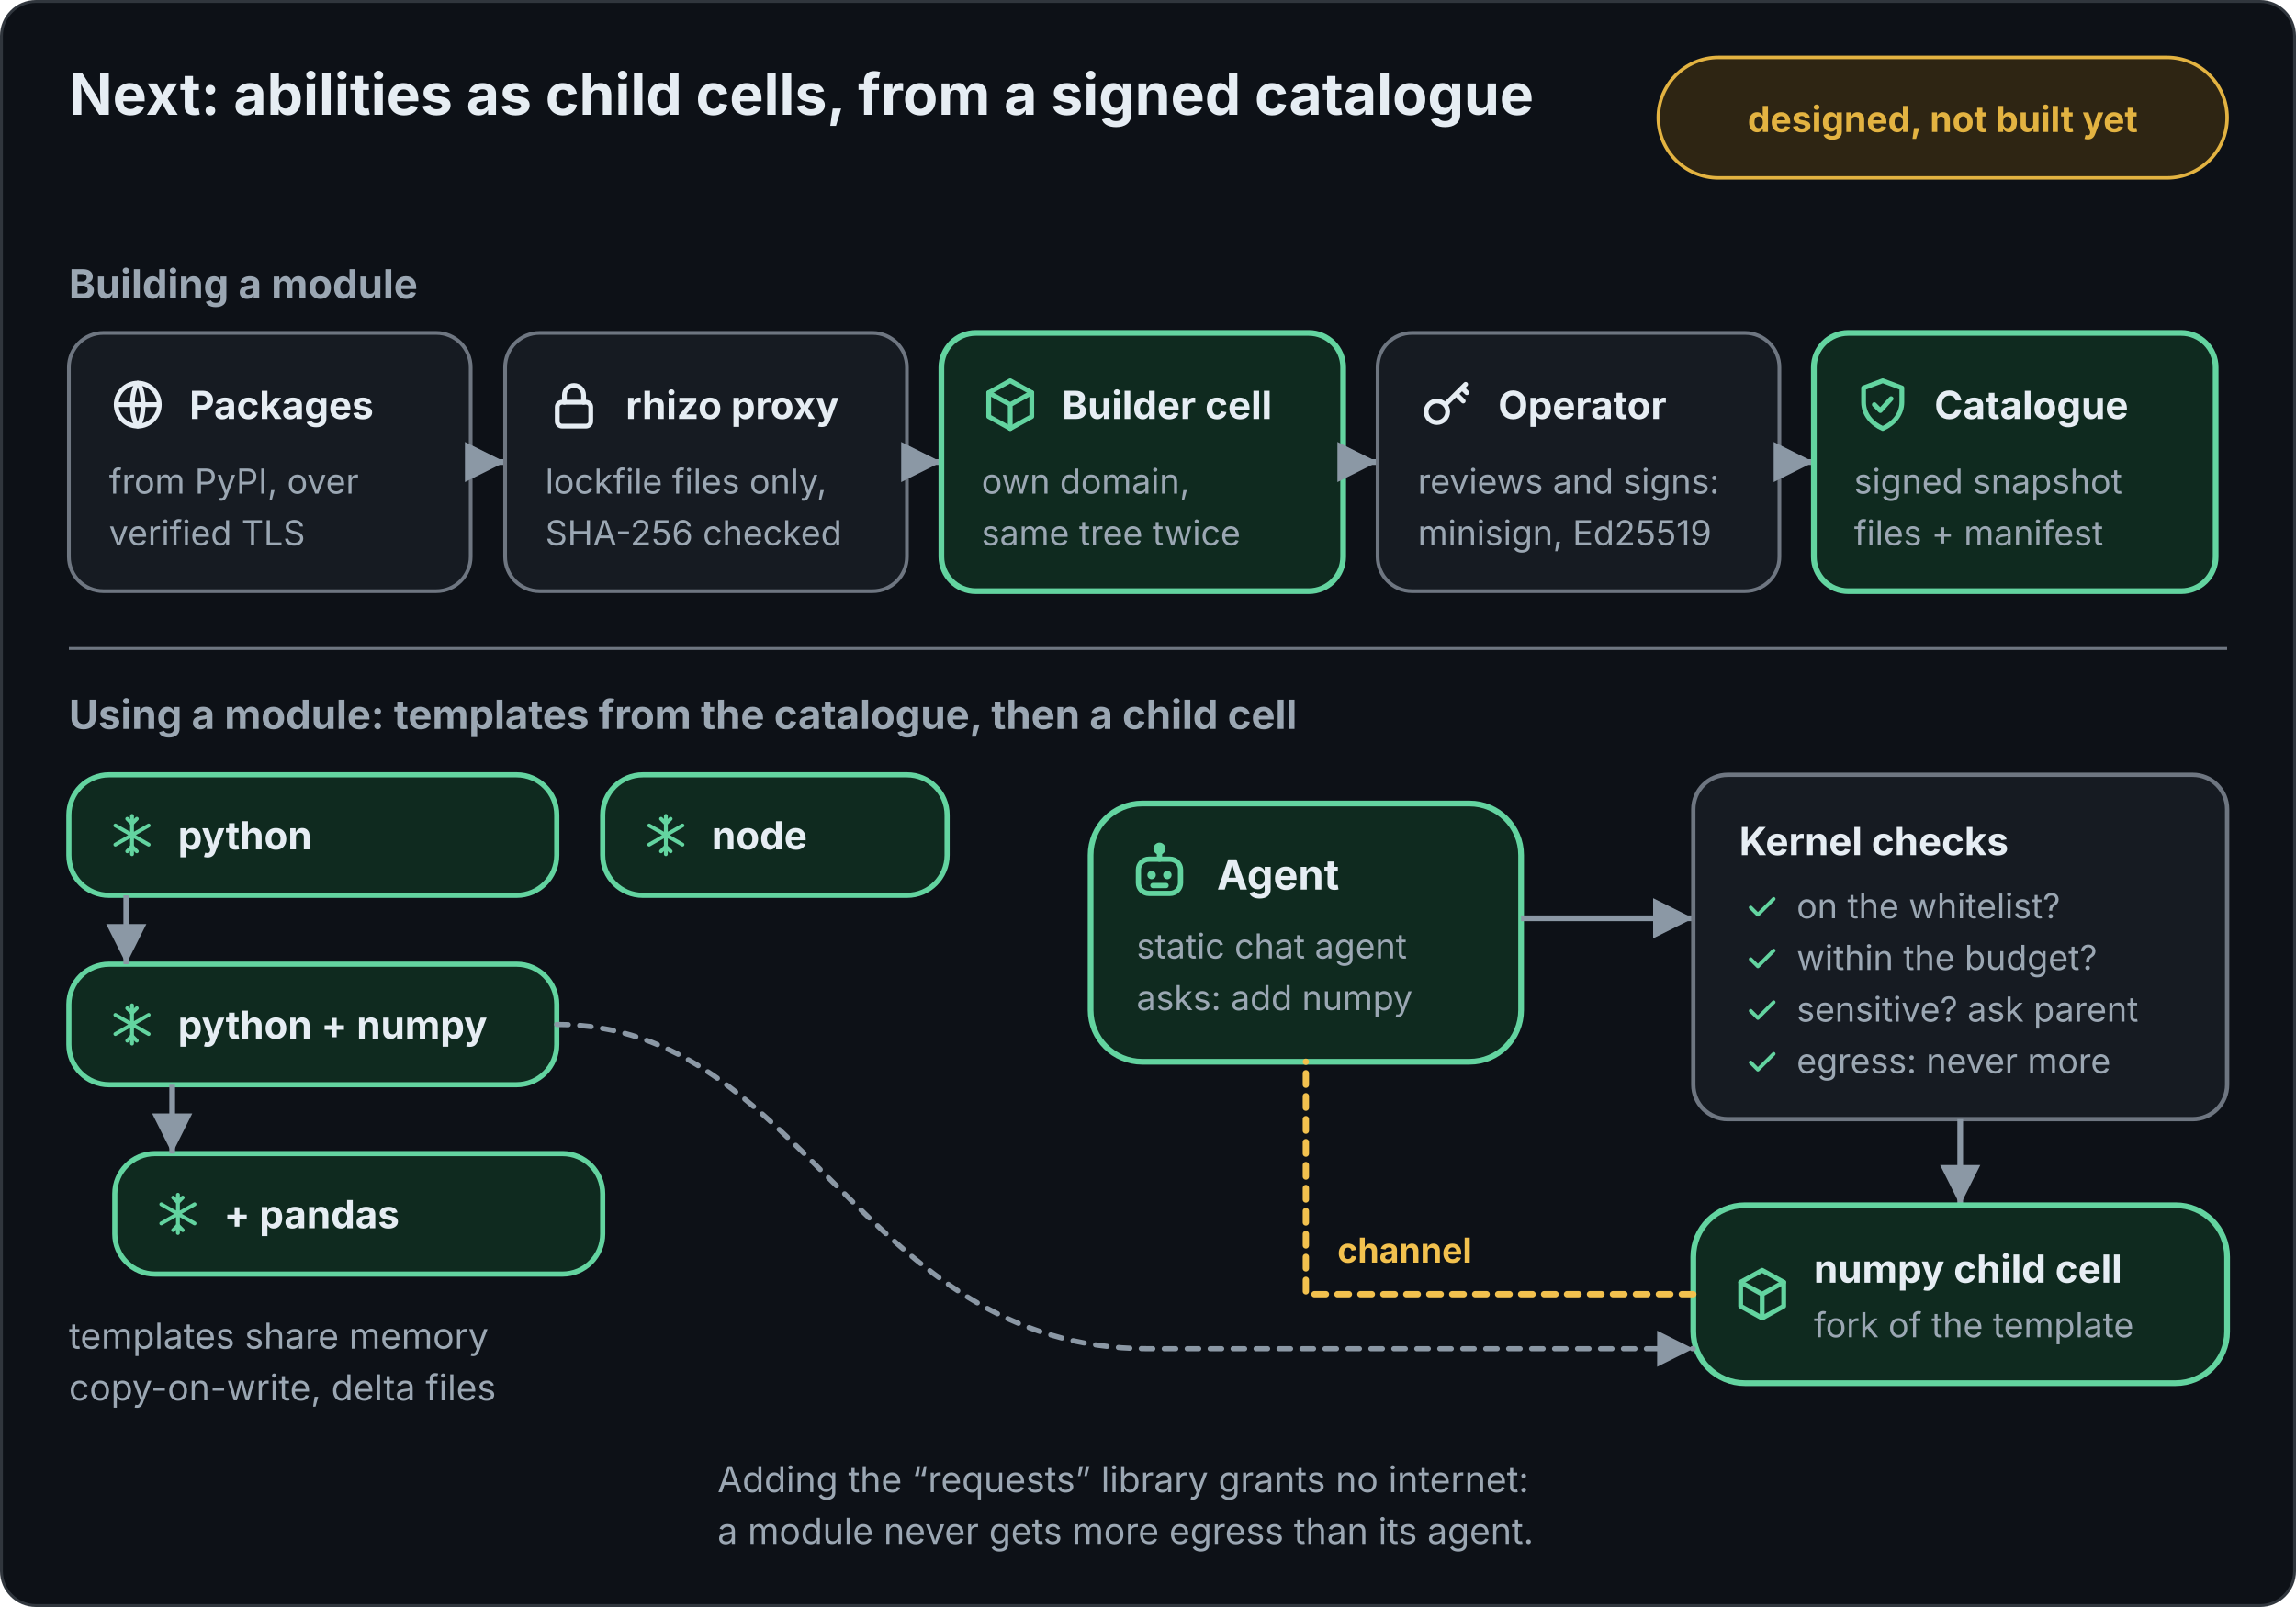
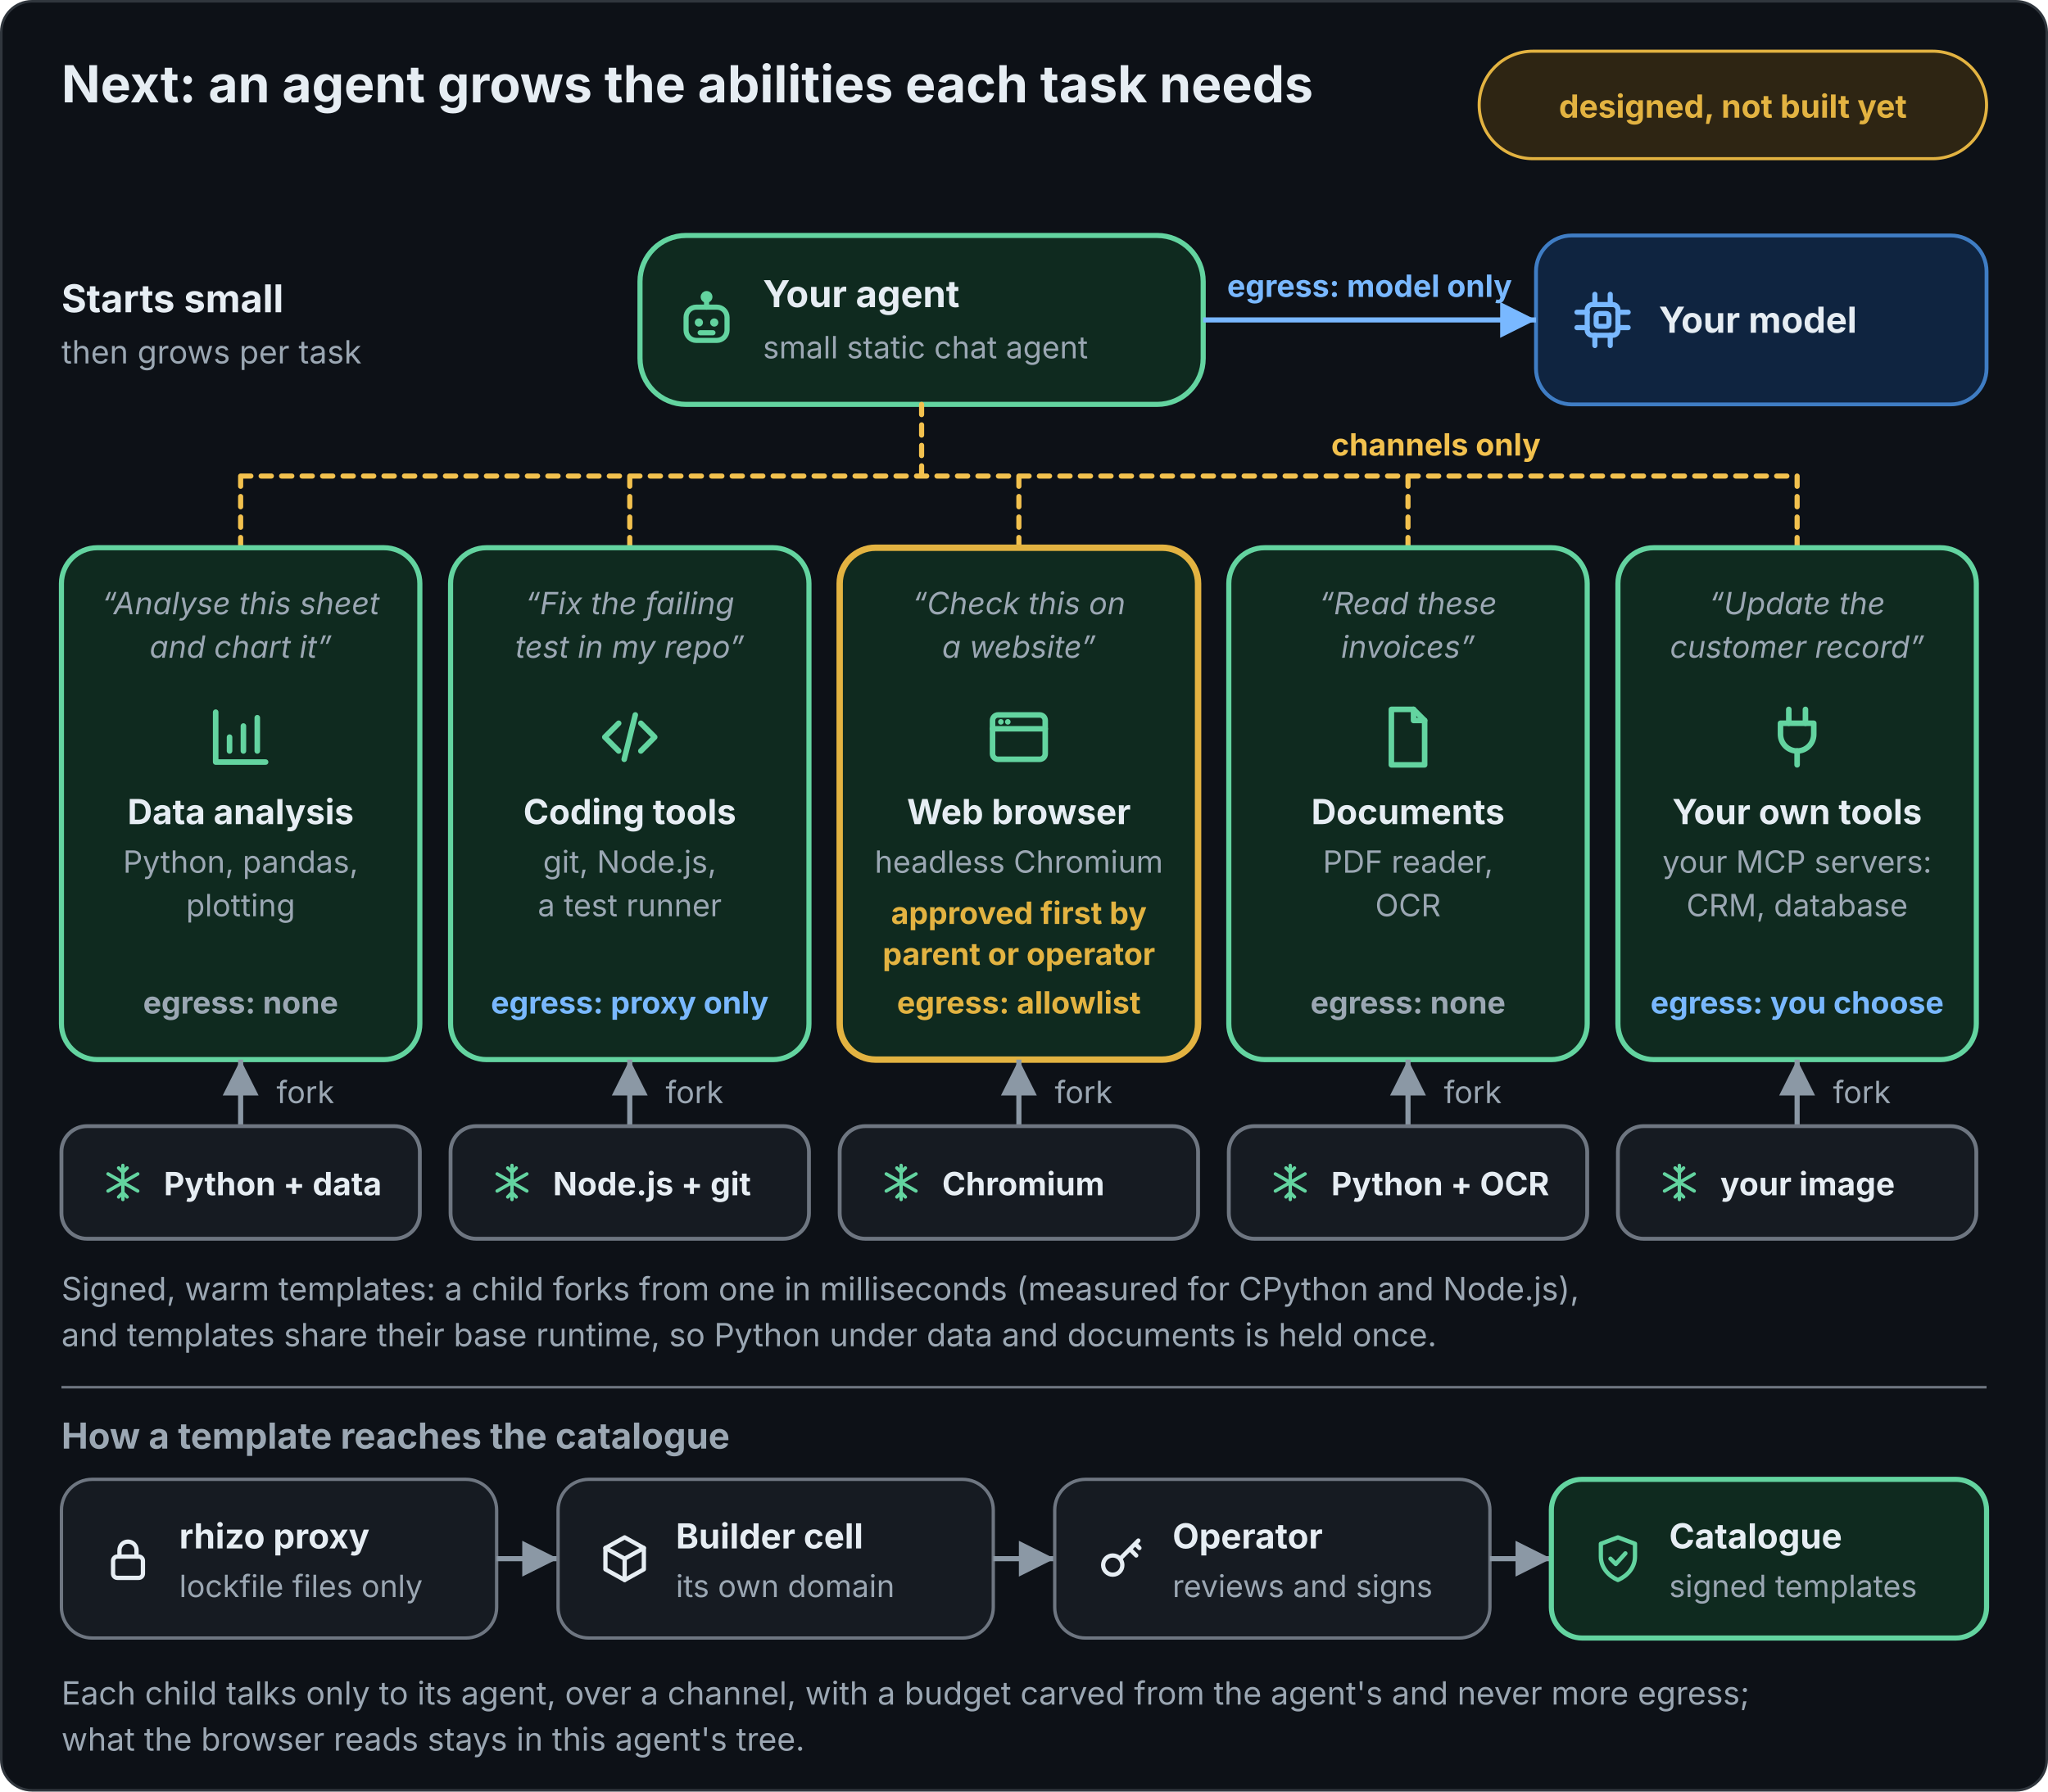
- <svg xmlns="http://www.w3.org/2000/svg" viewBox="0 0 800 560" width="800" height="560" role="img" font-family="Inter, -apple-system, Segoe UI, Helvetica, Arial, sans-serif">
+ <svg xmlns="http://www.w3.org/2000/svg" viewBox="0 0 800 700" width="800" height="700" role="img" font-family="Inter, -apple-system, Segoe UI, Helvetica, Arial, sans-serif">
  <defs>
    <marker id="a" viewBox="0 0 10 10" refX="10" refY="5" markerWidth="7" markerHeight="7" orient="auto">
      <path d="M0 0L10 5L0 10z" fill="#8b98a5" />
    </marker>
    <marker id="g" viewBox="0 0 10 10" refX="10" refY="5" markerWidth="7" markerHeight="7" orient="auto">
      <path d="M0 0L10 5L0 10z" fill="#63d4a0" />
    </marker>
    <marker id="b" viewBox="0 0 10 10" refX="10" refY="5" markerWidth="7" markerHeight="7" orient="auto">
      <path d="M0 0L10 5L0 10z" fill="#79b8ff" />
    </marker>
    <marker id="o" viewBox="0 0 10 10" refX="10" refY="5" markerWidth="7" markerHeight="7" orient="auto">
      <path d="M0 0L10 5L0 10z" fill="#f2c14e" />
    </marker>
    <marker id="r" viewBox="0 0 10 10" refX="10" refY="5" markerWidth="7" markerHeight="7" orient="auto">
      <path d="M0 0L10 5L0 10z" fill="#ff8a80" />
    </marker>
    <marker id="c" viewBox="0 0 10 10" refX="10" refY="5" markerWidth="7" markerHeight="7" orient="auto">
      <path d="M0 0L10 5L0 10z" fill="#63d4a0" />
    </marker>
  </defs>
-   <rect class="bg" x="0.5" y="0.5" width="799" height="559" rx="12" fill="#0d1117" stroke="#30363d" />
-   <text x="24" y="40" font-size="20" fill="#e6edf3" font-weight="700">Next: abilities as child cells, from a signed catalogue</text>
+   <rect class="bg" x="0.5" y="0.5" width="799" height="699" rx="12" fill="#0d1117" stroke="#30363d" />
+   <text x="24" y="40" font-size="20" fill="#e6edf3" font-weight="700">Next: an agent grows the abilities each task needs</text>
  <rect x="577.8" y="20" width="198.2" height="42" rx="21" fill="#2e2513" stroke="#e3b341" stroke-width="1.2" />
  <text x="676.9" y="46" font-size="12.5" fill="#e3b341" font-weight="700" text-anchor="middle">designed, not built yet</text>
-   <text x="24" y="104" font-size="14" fill="#9ba7b3" font-weight="700">Building a module</text>
-   <rect x="24" y="116" width="140" height="90" rx="12" fill="#161b22" stroke="#6e7681" stroke-width="1.3" />
-   <g transform="translate(38 131) scale(0.833333)" fill="none" stroke="#e6edf3" stroke-width="2" stroke-linecap="round" stroke-linejoin="round">
-     <circle cx="12" cy="12" r="9" />
-     <path d="M3 12h18" />
-     <path d="M12 3c3 3.5 3 14.5 0 18M12 3c-3 3.5-3 14.5 0 18" />
-   </g>
-   <text x="66" y="146" font-size="13.5" fill="#e6edf3" font-weight="700">Packages</text>
-   <text x="38" y="172" font-size="12" fill="#9ba7b3">from PyPI, over</text>
-   <text x="38" y="190" font-size="12" fill="#9ba7b3">verified TLS</text>
-   <line x1="164" y1="161" x2="176" y2="161" stroke="#8b98a5" stroke-width="2" marker-end="url(#a)" />
-   <rect x="176" y="116" width="140" height="90" rx="12" fill="#161b22" stroke="#6e7681" stroke-width="1.3" />
-   <g transform="translate(190 131) scale(0.833333)" fill="none" stroke="#e6edf3" stroke-width="2" stroke-linecap="round" stroke-linejoin="round">
-     <rect x="5" y="11" width="14" height="10" rx="2" />
-     <path d="M8 11V8a4 4 0 0 1 8 0v3" />
-   </g>
-   <text x="218" y="146" font-size="13.5" fill="#e6edf3" font-weight="700">rhizo proxy</text>
-   <text x="190" y="172" font-size="12" fill="#9ba7b3">lockfile files only,</text>
-   <text x="190" y="190" font-size="12" fill="#9ba7b3">SHA-256 checked</text>
-   <line x1="316" y1="161" x2="328" y2="161" stroke="#8b98a5" stroke-width="2" marker-end="url(#a)" />
-   <rect x="328" y="116" width="140" height="90" rx="12" fill="#0f2a1f" stroke="#63d4a0" stroke-width="2" />
-   <g transform="translate(342 131) scale(0.833333)" fill="none" stroke="#63d4a0" stroke-width="2" stroke-linecap="round" stroke-linejoin="round">
-     <path d="M12 2l9 5v10l-9 5-9-5V7z" />
-     <path d="M3 7l9 5 9-5M12 12v10" />
-   </g>
-   <text x="370" y="146" font-size="13.5" fill="#e6edf3" font-weight="700">Builder cell</text>
-   <text x="342" y="172" font-size="12" fill="#9ba7b3">own domain,</text>
-   <text x="342" y="190" font-size="12" fill="#9ba7b3">same tree twice</text>
-   <line x1="468" y1="161" x2="480" y2="161" stroke="#8b98a5" stroke-width="2" marker-end="url(#a)" />
-   <rect x="480" y="116" width="140" height="90" rx="12" fill="#161b22" stroke="#6e7681" stroke-width="1.3" />
-   <g transform="translate(494 131) scale(0.833333)" fill="none" stroke="#e6edf3" stroke-width="2" stroke-linecap="round" stroke-linejoin="round">
-     <circle cx="8" cy="15" r="4.5" />
-     <path d="M11.5 12L20 3.5M16 7.5l3 3M18.5 5l2 2" />
-   </g>
-   <text x="522" y="146" font-size="13.5" fill="#e6edf3" font-weight="700">Operator</text>
-   <text x="494" y="172" font-size="12" fill="#9ba7b3">reviews and signs:</text>
-   <text x="494" y="190" font-size="12" fill="#9ba7b3">minisign, Ed25519</text>
-   <line x1="620" y1="161" x2="632" y2="161" stroke="#8b98a5" stroke-width="2" marker-end="url(#a)" />
-   <rect x="632" y="116" width="140" height="90" rx="12" fill="#0f2a1f" stroke="#63d4a0" stroke-width="2" />
-   <g transform="translate(646 131) scale(0.833333)" fill="none" stroke="#63d4a0" stroke-width="2" stroke-linecap="round" stroke-linejoin="round">
-     <path d="M12 2l8 3v6c0 5-3.4 9-8 11-4.6-2-8-6-8-11V5z" fill="none" />
-     <path d="M8.5 12l2.5 2.5 4.5-5" />
-   </g>
-   <text x="674" y="146" font-size="13.5" fill="#e6edf3" font-weight="700">Catalogue</text>
-   <text x="646" y="172" font-size="12" fill="#9ba7b3">signed snapshot</text>
-   <text x="646" y="190" font-size="12" fill="#9ba7b3">files + manifest</text>
-   <line x1="24" y1="226" x2="776" y2="226" stroke="#6e7681" stroke-width="1" />
-   <text x="24" y="254" font-size="14" fill="#9ba7b3" font-weight="700">Using a module: templates from the catalogue, then a child cell</text>
-   <rect x="24" y="270" width="170" height="42" rx="14" fill="#0f2a1f" stroke="#63d4a0" stroke-width="1.8" />
-   <g transform="translate(38 283) scale(0.666667)" fill="none" stroke="#63d4a0" stroke-width="2" stroke-linecap="round" stroke-linejoin="round">
-     <path d="M12 2v20M3.3 7l17.4 10M3.3 17L20.7 7" />
-     <path d="M9.5 3.5L12 6l2.5-2.5M9.5 20.5L12 18l2.5 2.5" />
-   </g>
-   <text x="62" y="296" font-size="13.5" fill="#e6edf3" font-weight="700">python</text>
-   <rect x="24" y="336" width="170" height="42" rx="14" fill="#0f2a1f" stroke="#63d4a0" stroke-width="1.8" />
-   <g transform="translate(38 349) scale(0.666667)" fill="none" stroke="#63d4a0" stroke-width="2" stroke-linecap="round" stroke-linejoin="round">
-     <path d="M12 2v20M3.3 7l17.4 10M3.3 17L20.7 7" />
-     <path d="M9.5 3.5L12 6l2.5-2.5M9.5 20.5L12 18l2.5 2.5" />
-   </g>
-   <text x="62" y="362" font-size="13.5" fill="#e6edf3" font-weight="700">python + numpy</text>
-   <rect x="40" y="402" width="170" height="42" rx="14" fill="#0f2a1f" stroke="#63d4a0" stroke-width="1.8" />
-   <g transform="translate(54 415) scale(0.666667)" fill="none" stroke="#63d4a0" stroke-width="2" stroke-linecap="round" stroke-linejoin="round">
-     <path d="M12 2v20M3.3 7l17.4 10M3.3 17L20.7 7" />
-     <path d="M9.5 3.5L12 6l2.5-2.5M9.5 20.5L12 18l2.5 2.5" />
-   </g>
-   <text x="78" y="428" font-size="13.5" fill="#e6edf3" font-weight="700">+ pandas</text>
-   <rect x="210" y="270" width="120" height="42" rx="14" fill="#0f2a1f" stroke="#63d4a0" stroke-width="1.8" />
-   <g transform="translate(224 283) scale(0.666667)" fill="none" stroke="#63d4a0" stroke-width="2" stroke-linecap="round" stroke-linejoin="round">
-     <path d="M12 2v20M3.3 7l17.4 10M3.3 17L20.7 7" />
-     <path d="M9.5 3.5L12 6l2.5-2.5M9.5 20.5L12 18l2.5 2.5" />
-   </g>
-   <text x="248" y="296" font-size="13.5" fill="#e6edf3" font-weight="700">node</text>
-   <line x1="44" y1="312" x2="44" y2="336" stroke="#8b98a5" stroke-width="2" marker-end="url(#a)" />
-   <line x1="60" y1="378" x2="60" y2="402" stroke="#8b98a5" stroke-width="2" marker-end="url(#a)" />
-   <text x="24" y="470" font-size="12.5" fill="#9ba7b3">templates share memory</text>
-   <text x="24" y="488" font-size="12.5" fill="#9ba7b3">copy-on-write, delta files</text>
-   <rect x="380" y="280" width="150" height="90" rx="18" fill="#0f2a1f" stroke="#63d4a0" stroke-width="2" />
-   <g transform="translate(393 293) scale(0.916667)" fill="none" stroke="#63d4a0" stroke-width="2" stroke-linecap="round" stroke-linejoin="round">
+   <text x="24" y="122" font-size="15" fill="#e6edf3" font-weight="700">Starts small</text>
+   <text x="24" y="142" font-size="12.5" fill="#9ba7b3">then grows per task</text>
+   <rect x="250" y="92" width="220" height="66" rx="18" fill="#0f2a1f" stroke="#63d4a0" stroke-width="2" />
+   <g transform="translate(264 113) scale(1)" fill="none" stroke="#63d4a0" stroke-width="2" stroke-linecap="round" stroke-linejoin="round">
    <rect x="4" y="7" width="16" height="13" rx="4" fill="none" />
    <path d="M12 7V3.5" />
    <circle cx="12" cy="3" r="1.3" />
    <circle cx="9" cy="13" r="1.6" fill="#63d4a0" stroke="none" />
    <circle cx="15" cy="13" r="1.6" fill="#63d4a0" stroke="none" />
    <path d="M9.5 17h5" />
  </g>
-   <text x="424" y="310" font-size="14.5" fill="#e6edf3" font-weight="700">Agent</text>
-   <text x="396" y="334" font-size="12" fill="#9ba7b3">static chat agent</text>
-   <text x="396" y="352" font-size="12" fill="#9ba7b3">asks: add numpy</text>
-   <line x1="530" y1="320" x2="590" y2="320" stroke="#8b98a5" stroke-width="2" marker-end="url(#a)" />
-   <rect x="590" y="270" width="186" height="120" rx="12" fill="#161b22" stroke="#6e7681" stroke-width="1.5" />
-   <text x="606" y="298" font-size="13.5" fill="#e6edf3" font-weight="700">Kernel checks</text>
-   <g transform="translate(608 310) scale(0.5)" fill="none" stroke="#63d4a0" stroke-width="2.6" stroke-linecap="round" stroke-linejoin="round">
-     <path d="M4 12.5l5 5L20 6.5" />
+   <text x="298" y="120" font-size="14.5" fill="#e6edf3" font-weight="700">Your agent</text>
+   <text x="298" y="140" font-size="12" fill="#9ba7b3">small static chat agent</text>
+   <rect x="600" y="92" width="176" height="66" rx="14" fill="#0f2440" stroke="#3f7dc4" stroke-width="1.5" />
+   <g transform="translate(614 113) scale(1)" fill="none" stroke="#79b8ff" stroke-width="2" stroke-linecap="round" stroke-linejoin="round">
+     <rect x="6" y="6" width="12" height="12" rx="2" />
+     <rect x="9.5" y="9.5" width="5" height="5" rx="1" />
+     <path d="M9 2v4M15 2v4M9 18v4M15 18v4M2 9h4M2 15h4M18 9h4M18 15h4" />
  </g>
-   <text x="626" y="320" font-size="12" fill="#9ba7b3">on the whitelist?</text>
-   <g transform="translate(608 328) scale(0.5)" fill="none" stroke="#63d4a0" stroke-width="2.6" stroke-linecap="round" stroke-linejoin="round">
-     <path d="M4 12.5l5 5L20 6.5" />
+   <text x="648" y="130" font-size="14" fill="#e6edf3" font-weight="700">Your model</text>
+   <line x1="470" y1="125" x2="600" y2="125" stroke="#79b8ff" stroke-width="2" marker-end="url(#b)" />
+   <text x="535" y="116" font-size="12" fill="#79b8ff" font-weight="700" text-anchor="middle">egress: model only</text>
+   <path d="M360 158 V 186 M94.0 186 H 702.0 M94.0 186 V 214 M246.0 186 V 214 M398.0 186 V 214 M550.0 186 V 214 M702.0 186 V 214" fill="none" stroke="#f2c14e" stroke-width="2" stroke-linecap="round" stroke-linejoin="round" stroke-dasharray="4 4" />
+   <text x="520" y="178" font-size="12" fill="#f2c14e" font-weight="700">channels only</text>
+   <rect x="24" y="214" width="140" height="200" rx="14" fill="#0f2a1f" stroke="#63d4a0" stroke-width="2" />
+   <text x="94.0" y="240" font-size="12" fill="#9ba7b3" text-anchor="middle" font-style="italic">“Analyse this sheet</text>
+   <text x="94.0" y="257" font-size="12" fill="#9ba7b3" text-anchor="middle" font-style="italic">and chart it”</text>
+   <g transform="translate(81 275) scale(1.08333)" fill="none" stroke="#63d4a0" stroke-width="2" stroke-linecap="round" stroke-linejoin="round">
+     <path d="M3 3v18h18" />
+     <path d="M8 17v-5M13 17V8M18 17V5" />
  </g>
-   <text x="626" y="338" font-size="12" fill="#9ba7b3">within the budget?</text>
-   <g transform="translate(608 346) scale(0.5)" fill="none" stroke="#63d4a0" stroke-width="2.6" stroke-linecap="round" stroke-linejoin="round">
-     <path d="M4 12.5l5 5L20 6.5" />
+   <text x="94.0" y="322" font-size="13.5" fill="#e6edf3" font-weight="700" text-anchor="middle">Data analysis</text>
+   <text x="94.0" y="341" font-size="12" fill="#9ba7b3" text-anchor="middle">Python, pandas,</text>
+   <text x="94.0" y="358" font-size="12" fill="#9ba7b3" text-anchor="middle">plotting</text>
+   <text x="94.0" y="396" font-size="12" fill="#9ba7b3" font-weight="700" text-anchor="middle">egress: none</text>
+   <line x1="94.0" y1="440" x2="94.0" y2="414" stroke="#8b98a5" stroke-width="2" marker-end="url(#a)" />
+   <text x="108.0" y="431" font-size="12" fill="#9ba7b3">fork</text>
+   <rect x="24" y="440" width="140" height="44" rx="10" fill="#161b22" stroke="#6e7681" stroke-width="1.5" />
+   <g transform="translate(40 454) scale(0.666667)" fill="none" stroke="#63d4a0" stroke-width="2" stroke-linecap="round" stroke-linejoin="round">
+     <path d="M12 2v20M3.3 7l17.4 10M3.3 17L20.7 7" />
+     <path d="M9.5 3.5L12 6l2.5-2.5M9.5 20.5L12 18l2.5 2.5" />
  </g>
-   <text x="626" y="356" font-size="12" fill="#9ba7b3">sensitive? ask parent</text>
-   <g transform="translate(608 364) scale(0.5)" fill="none" stroke="#63d4a0" stroke-width="2.6" stroke-linecap="round" stroke-linejoin="round">
-     <path d="M4 12.5l5 5L20 6.5" />
+   <text x="64" y="467" font-size="12.5" fill="#e6edf3" font-weight="700">Python + data</text>
+   <rect x="176" y="214" width="140" height="200" rx="14" fill="#0f2a1f" stroke="#63d4a0" stroke-width="2" />
+   <text x="246.0" y="240" font-size="12" fill="#9ba7b3" text-anchor="middle" font-style="italic">“Fix the failing</text>
+   <text x="246.0" y="257" font-size="12" fill="#9ba7b3" text-anchor="middle" font-style="italic">test in my repo”</text>
+   <g transform="translate(233 275) scale(1.08333)" fill="none" stroke="#63d4a0" stroke-width="2" stroke-linecap="round" stroke-linejoin="round">
+     <path d="M8 7l-5 5 5 5M16 7l5 5-5 5M14 4l-4 16" />
  </g>
-   <text x="626" y="374" font-size="12" fill="#9ba7b3">egress: never more</text>
-   <line x1="683" y1="390" x2="683" y2="420" stroke="#8b98a5" stroke-width="2" marker-end="url(#a)" />
-   <rect x="590" y="420" width="186" height="62" rx="18" fill="#0f2a1f" stroke="#63d4a0" stroke-width="2" />
-   <g transform="translate(604 441) scale(0.833333)" fill="none" stroke="#63d4a0" stroke-width="2" stroke-linecap="round" stroke-linejoin="round">
+   <text x="246.0" y="322" font-size="13.5" fill="#e6edf3" font-weight="700" text-anchor="middle">Coding tools</text>
+   <text x="246.0" y="341" font-size="12" fill="#9ba7b3" text-anchor="middle">git, Node.js,</text>
+   <text x="246.0" y="358" font-size="12" fill="#9ba7b3" text-anchor="middle">a test runner</text>
+   <text x="246.0" y="396" font-size="12" fill="#79b8ff" font-weight="700" text-anchor="middle">egress: proxy only</text>
+   <line x1="246.0" y1="440" x2="246.0" y2="414" stroke="#8b98a5" stroke-width="2" marker-end="url(#a)" />
+   <text x="260.0" y="431" font-size="12" fill="#9ba7b3">fork</text>
+   <rect x="176" y="440" width="140" height="44" rx="10" fill="#161b22" stroke="#6e7681" stroke-width="1.5" />
+   <g transform="translate(192 454) scale(0.666667)" fill="none" stroke="#63d4a0" stroke-width="2" stroke-linecap="round" stroke-linejoin="round">
+     <path d="M12 2v20M3.3 7l17.4 10M3.3 17L20.7 7" />
+     <path d="M9.5 3.5L12 6l2.5-2.5M9.5 20.5L12 18l2.5 2.5" />
+   </g>
+   <text x="216" y="467" font-size="12.5" fill="#e6edf3" font-weight="700">Node.js + git</text>
+   <rect x="328" y="214" width="140" height="200" rx="14" fill="#0f2a1f" stroke="#e3b341" stroke-width="2.5" />
+   <text x="398.0" y="240" font-size="12" fill="#9ba7b3" text-anchor="middle" font-style="italic">“Check this on</text>
+   <text x="398.0" y="257" font-size="12" fill="#9ba7b3" text-anchor="middle" font-style="italic">a website”</text>
+   <g transform="translate(385 275) scale(1.08333)" fill="none" stroke="#63d4a0" stroke-width="2" stroke-linecap="round" stroke-linejoin="round">
+     <rect x="2.5" y="4" width="19" height="16" rx="2" />
+     <path d="M2.5 9h19" />
+     <path d="M5.5 6.5h.01M8 6.5h.01" />
+   </g>
+   <text x="398.0" y="322" font-size="13.5" fill="#e6edf3" font-weight="700" text-anchor="middle">Web browser</text>
+   <text x="398.0" y="341" font-size="12" fill="#9ba7b3" text-anchor="middle">headless Chromium</text>
+   <text x="398.0" y="361" font-size="12" fill="#e3b341" font-weight="700" text-anchor="middle">approved first by</text>
+   <text x="398.0" y="377" font-size="12" fill="#e3b341" font-weight="700" text-anchor="middle">parent or operator</text>
+   <text x="398.0" y="396" font-size="12" fill="#e3b341" font-weight="700" text-anchor="middle">egress: allowlist</text>
+   <line x1="398.0" y1="440" x2="398.0" y2="414" stroke="#8b98a5" stroke-width="2" marker-end="url(#a)" />
+   <text x="412.0" y="431" font-size="12" fill="#9ba7b3">fork</text>
+   <rect x="328" y="440" width="140" height="44" rx="10" fill="#161b22" stroke="#6e7681" stroke-width="1.5" />
+   <g transform="translate(344 454) scale(0.666667)" fill="none" stroke="#63d4a0" stroke-width="2" stroke-linecap="round" stroke-linejoin="round">
+     <path d="M12 2v20M3.3 7l17.4 10M3.3 17L20.7 7" />
+     <path d="M9.5 3.5L12 6l2.5-2.5M9.5 20.5L12 18l2.5 2.5" />
+   </g>
+   <text x="368" y="467" font-size="12.5" fill="#e6edf3" font-weight="700">Chromium</text>
+   <rect x="480" y="214" width="140" height="200" rx="14" fill="#0f2a1f" stroke="#63d4a0" stroke-width="2" />
+   <text x="550.0" y="240" font-size="12" fill="#9ba7b3" text-anchor="middle" font-style="italic">“Read these</text>
+   <text x="550.0" y="257" font-size="12" fill="#9ba7b3" text-anchor="middle" font-style="italic">invoices”</text>
+   <g transform="translate(537 275) scale(1.08333)" fill="none" stroke="#63d4a0" stroke-width="2" stroke-linecap="round" stroke-linejoin="round">
+     <path d="M6 2h8l4 4v16H6z" />
+     <path d="M14 2v4h4" />
+   </g>
+   <text x="550.0" y="322" font-size="13.5" fill="#e6edf3" font-weight="700" text-anchor="middle">Documents</text>
+   <text x="550.0" y="341" font-size="12" fill="#9ba7b3" text-anchor="middle">PDF reader,</text>
+   <text x="550.0" y="358" font-size="12" fill="#9ba7b3" text-anchor="middle">OCR</text>
+   <text x="550.0" y="396" font-size="12" fill="#9ba7b3" font-weight="700" text-anchor="middle">egress: none</text>
+   <line x1="550.0" y1="440" x2="550.0" y2="414" stroke="#8b98a5" stroke-width="2" marker-end="url(#a)" />
+   <text x="564.0" y="431" font-size="12" fill="#9ba7b3">fork</text>
+   <rect x="480" y="440" width="140" height="44" rx="10" fill="#161b22" stroke="#6e7681" stroke-width="1.5" />
+   <g transform="translate(496 454) scale(0.666667)" fill="none" stroke="#63d4a0" stroke-width="2" stroke-linecap="round" stroke-linejoin="round">
+     <path d="M12 2v20M3.3 7l17.4 10M3.3 17L20.7 7" />
+     <path d="M9.5 3.5L12 6l2.5-2.5M9.5 20.5L12 18l2.5 2.5" />
+   </g>
+   <text x="520" y="467" font-size="12.5" fill="#e6edf3" font-weight="700">Python + OCR</text>
+   <rect x="632" y="214" width="140" height="200" rx="14" fill="#0f2a1f" stroke="#63d4a0" stroke-width="2" />
+   <text x="702.0" y="240" font-size="12" fill="#9ba7b3" text-anchor="middle" font-style="italic">“Update the</text>
+   <text x="702.0" y="257" font-size="12" fill="#9ba7b3" text-anchor="middle" font-style="italic">customer record”</text>
+   <g transform="translate(689 275) scale(1.08333)" fill="none" stroke="#63d4a0" stroke-width="2" stroke-linecap="round" stroke-linejoin="round">
+     <path d="M9 2v5M15 2v5" />
+     <path d="M6 7h12v4a6 6 0 0 1-12 0z" />
+     <path d="M12 17v5" />
+   </g>
+   <text x="702.0" y="322" font-size="13.5" fill="#e6edf3" font-weight="700" text-anchor="middle">Your own tools</text>
+   <text x="702.0" y="341" font-size="12" fill="#9ba7b3" text-anchor="middle">your MCP servers:</text>
+   <text x="702.0" y="358" font-size="12" fill="#9ba7b3" text-anchor="middle">CRM, database</text>
+   <text x="702.0" y="396" font-size="12" fill="#79b8ff" font-weight="700" text-anchor="middle">egress: you choose</text>
+   <line x1="702.0" y1="440" x2="702.0" y2="414" stroke="#8b98a5" stroke-width="2" marker-end="url(#a)" />
+   <text x="716.0" y="431" font-size="12" fill="#9ba7b3">fork</text>
+   <rect x="632" y="440" width="140" height="44" rx="10" fill="#161b22" stroke="#6e7681" stroke-width="1.5" />
+   <g transform="translate(648 454) scale(0.666667)" fill="none" stroke="#63d4a0" stroke-width="2" stroke-linecap="round" stroke-linejoin="round">
+     <path d="M12 2v20M3.3 7l17.4 10M3.3 17L20.7 7" />
+     <path d="M9.5 3.5L12 6l2.5-2.5M9.5 20.5L12 18l2.5 2.5" />
+   </g>
+   <text x="672" y="467" font-size="12.5" fill="#e6edf3" font-weight="700">your image</text>
+   <text x="24" y="508" font-size="12.5" fill="#9ba7b3">Signed, warm templates: a child forks from one in milliseconds (measured for CPython and Node.js),</text>
+   <text x="24" y="526" font-size="12.5" fill="#9ba7b3">and templates share their base runtime, so Python under data and documents is held once.</text>
+   <line x1="24" y1="542" x2="776" y2="542" stroke="#6e7681" stroke-width="1" />
+   <text x="24" y="566" font-size="14" fill="#9ba7b3" font-weight="700">How a template reaches the catalogue</text>
+   <rect x="24" y="578" width="170" height="62" rx="12" fill="#161b22" stroke="#6e7681" stroke-width="1.3" />
+   <g transform="translate(40 599) scale(0.833333)" fill="none" stroke="#e6edf3" stroke-width="2" stroke-linecap="round" stroke-linejoin="round">
+     <rect x="5" y="11" width="14" height="10" rx="2" />
+     <path d="M8 11V8a4 4 0 0 1 8 0v3" />
+   </g>
+   <text x="70" y="605" font-size="13.5" fill="#e6edf3" font-weight="700">rhizo proxy</text>
+   <text x="70" y="624" font-size="12" fill="#9ba7b3">lockfile files only</text>
+   <line x1="194" y1="609" x2="218" y2="609" stroke="#8b98a5" stroke-width="2" marker-end="url(#a)" />
+   <rect x="218" y="578" width="170" height="62" rx="12" fill="#161b22" stroke="#6e7681" stroke-width="1.3" />
+   <g transform="translate(234 599) scale(0.833333)" fill="none" stroke="#e6edf3" stroke-width="2" stroke-linecap="round" stroke-linejoin="round">
    <path d="M12 2l9 5v10l-9 5-9-5V7z" />
    <path d="M3 7l9 5 9-5M12 12v10" />
  </g>
-   <text x="632" y="447" font-size="13.5" fill="#e6edf3" font-weight="700">numpy child cell</text>
-   <text x="632" y="466" font-size="12" fill="#9ba7b3">fork of the template</text>
-   <path d="M590 451 H 455 V 370" fill="none" stroke="#f2c14e" stroke-width="2.2" stroke-linecap="round" stroke-linejoin="round" stroke-dasharray="4 4" />
-   <text x="466" y="440" font-size="12" fill="#f2c14e" font-weight="700">channel</text>
-   <path d="M194 357 C 280 357, 300 470, 400 470 H 590" fill="none" stroke="#8b98a5" stroke-width="1.8" stroke-linecap="round" stroke-linejoin="round" marker-end="url(#a)" stroke-dasharray="4 4" />
-   <text x="250" y="520" font-size="12.5" fill="#9ba7b3">Adding the “requests” library grants no internet:</text>
-   <text x="250" y="538" font-size="12.5" fill="#9ba7b3">a module never gets more egress than its agent.</text>
+   <text x="264" y="605" font-size="13.5" fill="#e6edf3" font-weight="700">Builder cell</text>
+   <text x="264" y="624" font-size="12" fill="#9ba7b3">its own domain</text>
+   <line x1="388" y1="609" x2="412" y2="609" stroke="#8b98a5" stroke-width="2" marker-end="url(#a)" />
+   <rect x="412" y="578" width="170" height="62" rx="12" fill="#161b22" stroke="#6e7681" stroke-width="1.3" />
+   <g transform="translate(428 599) scale(0.833333)" fill="none" stroke="#e6edf3" stroke-width="2" stroke-linecap="round" stroke-linejoin="round">
+     <circle cx="8" cy="15" r="4.5" />
+     <path d="M11.5 12L20 3.5M16 7.5l3 3M18.5 5l2 2" />
+   </g>
+   <text x="458" y="605" font-size="13.5" fill="#e6edf3" font-weight="700">Operator</text>
+   <text x="458" y="624" font-size="12" fill="#9ba7b3">reviews and signs</text>
+   <line x1="582" y1="609" x2="606" y2="609" stroke="#8b98a5" stroke-width="2" marker-end="url(#a)" />
+   <rect x="606" y="578" width="170" height="62" rx="12" fill="#0f2a1f" stroke="#63d4a0" stroke-width="2" />
+   <g transform="translate(622 599) scale(0.833333)" fill="none" stroke="#63d4a0" stroke-width="2" stroke-linecap="round" stroke-linejoin="round">
+     <path d="M12 2l8 3v6c0 5-3.4 9-8 11-4.6-2-8-6-8-11V5z" fill="none" />
+     <path d="M8.5 12l2.5 2.5 4.5-5" />
+   </g>
+   <text x="652" y="605" font-size="13.5" fill="#e6edf3" font-weight="700">Catalogue</text>
+   <text x="652" y="624" font-size="12" fill="#9ba7b3">signed templates</text>
+   <text x="24" y="666" font-size="12.5" fill="#9ba7b3">Each child talks only to its agent, over a channel, with a budget carved from the agent's and never more egress;</text>
+   <text x="24" y="684" font-size="12.5" fill="#9ba7b3">what the browser reads stays in this agent's tree.</text>
</svg>
